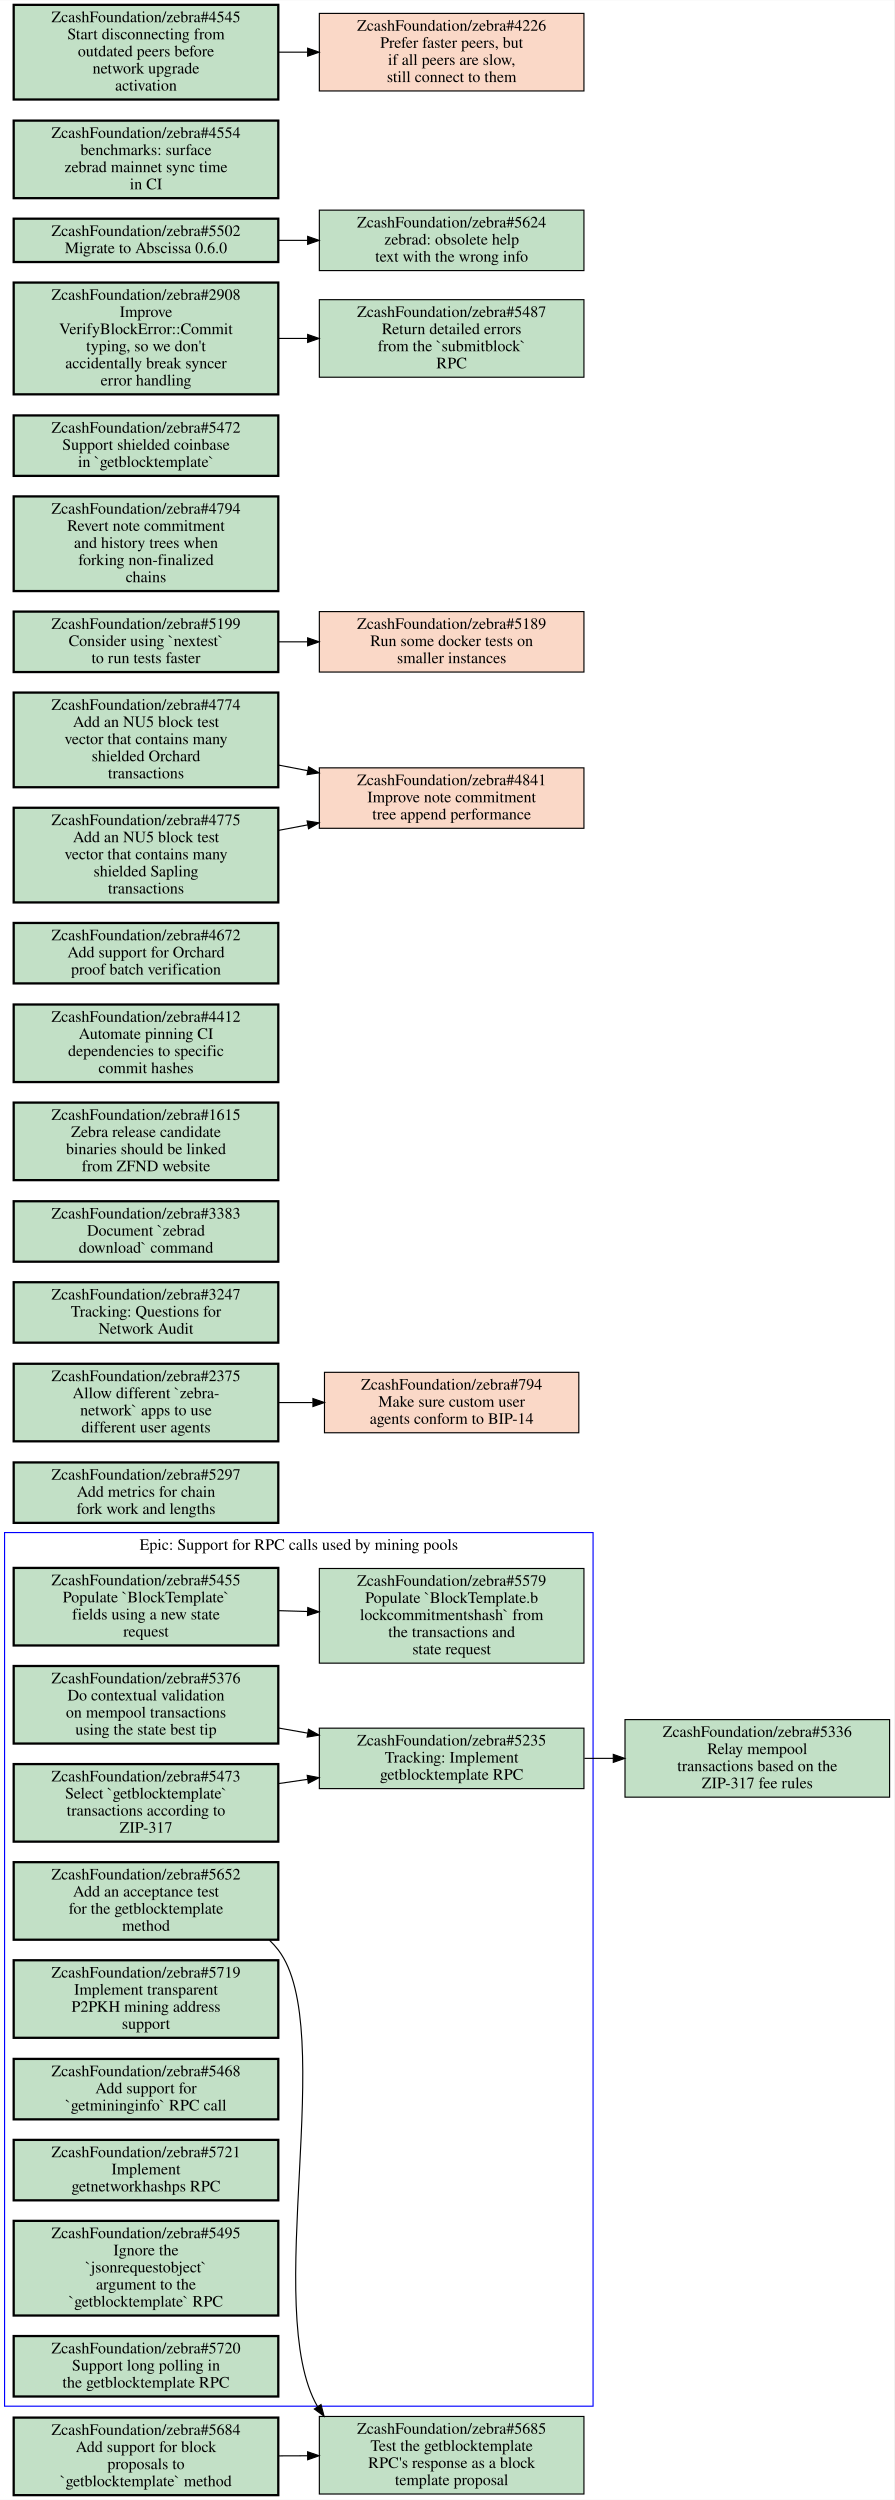
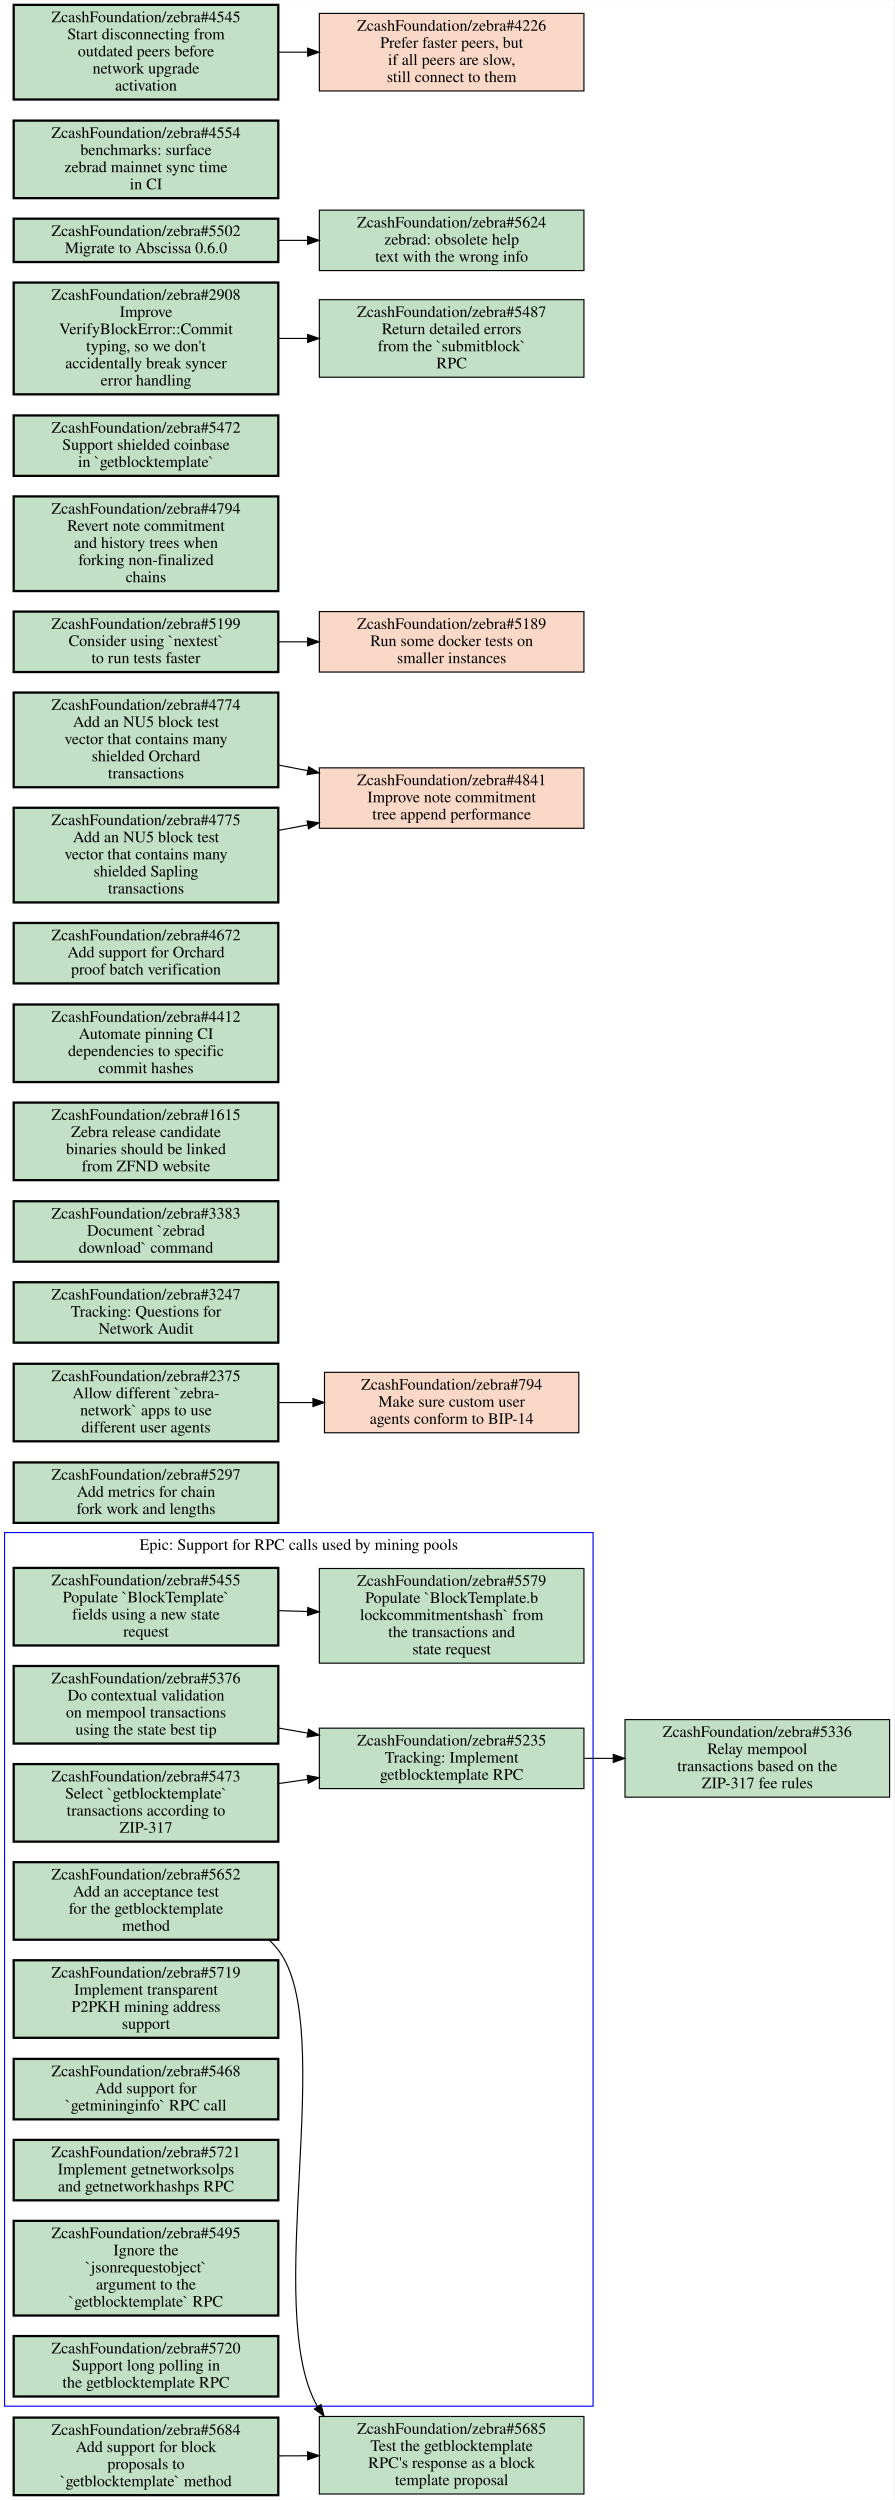
<svg xmlns="http://www.w3.org/2000/svg" xmlns:xlink="http://www.w3.org/1999/xlink" width="784pt" height="2192pt" viewBox="0.00 0.00 784.00 2191.50">
  <g id="graph0" class="graph" transform="scale(1 1) rotate(0) translate(4 2187.5)">
    <polygon fill="#ffffff" stroke="transparent" points="-4,4 -4,-2187.5 780,-2187.5 780,4 -4,4" />
    <g id="clust1" class="cluster">
      <polygon fill="none" stroke="#0000ff" points="0,-78 0,-844 516,-844 516,-78 0,-78" />
      <text text-anchor="middle" x="258" y="-828.8" font-family="Times,serif" font-size="14.00" fill="#000000">Epic: Support for RPC calls used by mining pools</text>
    </g>
    <g id="node1" class="node open">
      <g id="a_node1">
        <a xlink:href="https://github.com/ZcashFoundation/zebra/issues/5235" xlink:title="ZcashFoundation/zebra#5235&#10;Tracking: Implement&#10;getblocktemplate RPC" target="_blank">
          <polygon fill="#c2e0c6" stroke="#000000" points="508,-672.5 276,-672.5 276,-619.5 508,-619.5 508,-672.5" />
          <text text-anchor="middle" x="392" y="-657.3" font-family="Times,serif" font-size="14.00" fill="#000000">ZcashFoundation/zebra#5235</text>
          <text text-anchor="middle" x="392" y="-642.3" font-family="Times,serif" font-size="14.00" fill="#000000">Tracking: Implement</text>
          <text text-anchor="middle" x="392" y="-627.3" font-family="Times,serif" font-size="14.00" fill="#000000">getblocktemplate RPC</text>
        </a>
      </g>
    </g>
    <g id="node12" class="node open">
      <g id="a_node12">
        <a xlink:href="https://github.com/ZcashFoundation/zebra/issues/5336" xlink:title="ZcashFoundation/zebra#5336&#10;Relay mempool&#10;transactions based on the&#10;ZIP-317 fee rules" target="_blank">
          <polygon fill="#c2e0c6" stroke="#000000" points="776,-680 544,-680 544,-612 776,-612 776,-680" />
          <text text-anchor="middle" x="660" y="-664.8" font-family="Times,serif" font-size="14.00" fill="#000000">ZcashFoundation/zebra#5336</text>
          <text text-anchor="middle" x="660" y="-649.8" font-family="Times,serif" font-size="14.00" fill="#000000">Relay mempool</text>
          <text text-anchor="middle" x="660" y="-634.8" font-family="Times,serif" font-size="14.00" fill="#000000">transactions based on the</text>
          <text text-anchor="middle" x="660" y="-619.8" font-family="Times,serif" font-size="14.00" fill="#000000">ZIP-317 fee rules</text>
        </a>
      </g>
    </g>
    <g id="edge4" class="edge">
      <path fill="none" stroke="#000000" d="M508.38,-646C516.71,-646 525.14,-646 533.53,-646" />
      <polygon fill="#000000" stroke="#000000" points="533.74,-649.5 543.74,-646 533.74,-642.5 533.74,-649.5" />
    </g>
    <g id="node2" class="node open">
      <g id="a_node2">
        <a xlink:href="https://github.com/ZcashFoundation/zebra/issues/5376" xlink:title="ZcashFoundation/zebra#5376&#10;Do contextual validation&#10;on mempool transactions&#10;using the state best tip" target="_blank">
          <polygon fill="#c2e0c6" stroke="#000000" stroke-width="2" points="240,-727 8,-727 8,-659 240,-659 240,-727" />
          <text text-anchor="middle" x="124" y="-711.8" font-family="Times,serif" font-size="14.00" fill="#000000">ZcashFoundation/zebra#5376</text>
          <text text-anchor="middle" x="124" y="-696.8" font-family="Times,serif" font-size="14.00" fill="#000000">Do contextual validation</text>
          <text text-anchor="middle" x="124" y="-681.8" font-family="Times,serif" font-size="14.00" fill="#000000">on mempool transactions</text>
          <text text-anchor="middle" x="124" y="-666.8" font-family="Times,serif" font-size="14.00" fill="#000000">using the state best tip</text>
        </a>
      </g>
    </g>
    <g id="edge1" class="edge">
      <path fill="none" stroke="#000000" d="M240.38,-672.59C248.81,-671.11 257.33,-669.62 265.81,-668.13" />
      <polygon fill="#000000" stroke="#000000" points="266.494,-671.563 275.74,-666.39 265.286,-664.669 266.494,-671.563" />
    </g>
    <g id="node3" class="node open">
      <g id="a_node3">
        <a xlink:href="https://github.com/ZcashFoundation/zebra/issues/5455" xlink:title="ZcashFoundation/zebra#5455&#10;Populate `BlockTemplate`&#10;fields using a new state&#10;request" target="_blank">
          <polygon fill="#c2e0c6" stroke="#000000" stroke-width="2" points="240,-813 8,-813 8,-745 240,-745 240,-813" />
          <text text-anchor="middle" x="124" y="-797.8" font-family="Times,serif" font-size="14.00" fill="#000000">ZcashFoundation/zebra#5455</text>
          <text text-anchor="middle" x="124" y="-782.8" font-family="Times,serif" font-size="14.00" fill="#000000">Populate `BlockTemplate`</text>
          <text text-anchor="middle" x="124" y="-767.8" font-family="Times,serif" font-size="14.00" fill="#000000">fields using a new state</text>
          <text text-anchor="middle" x="124" y="-752.8" font-family="Times,serif" font-size="14.00" fill="#000000">request</text>
        </a>
      </g>
    </g>
    <g id="node4" class="node open">
      <g id="a_node4">
        <a xlink:href="https://github.com/ZcashFoundation/zebra/issues/5579" xlink:title="ZcashFoundation/zebra#5579&#10;Populate `BlockTemplate.b&#10;lockcommitmentshash` from&#10;the transactions and&#10;state request" target="_blank">
          <polygon fill="#c2e0c6" stroke="#000000" points="508,-812.5 276,-812.5 276,-729.5 508,-729.5 508,-812.5" />
          <text text-anchor="middle" x="392" y="-797.3" font-family="Times,serif" font-size="14.00" fill="#000000">ZcashFoundation/zebra#5579</text>
          <text text-anchor="middle" x="392" y="-782.3" font-family="Times,serif" font-size="14.00" fill="#000000">Populate `BlockTemplate.b</text>
          <text text-anchor="middle" x="392" y="-767.3" font-family="Times,serif" font-size="14.00" fill="#000000">lockcommitmentshash` from</text>
          <text text-anchor="middle" x="392" y="-752.3" font-family="Times,serif" font-size="14.00" fill="#000000">the transactions and</text>
          <text text-anchor="middle" x="392" y="-737.3" font-family="Times,serif" font-size="14.00" fill="#000000">state request</text>
        </a>
      </g>
    </g>
    <g id="edge2" class="edge">
      <path fill="none" stroke="#000000" d="M240.38,-775.53C248.71,-775.28 257.14,-775.03 265.53,-774.78" />
      <polygon fill="#000000" stroke="#000000" points="265.851,-778.272 275.74,-774.47 265.638,-771.275 265.851,-778.272" />
    </g>
    <g id="node5" class="node open">
      <g id="a_node5">
        <a xlink:href="https://github.com/ZcashFoundation/zebra/issues/5473" xlink:title="ZcashFoundation/zebra#5473&#10;Select `getblocktemplate`&#10;transactions according to&#10;ZIP-317" target="_blank">
          <polygon fill="#c2e0c6" stroke="#000000" stroke-width="2" points="240,-641 8,-641 8,-573 240,-573 240,-641" />
          <text text-anchor="middle" x="124" y="-625.8" font-family="Times,serif" font-size="14.00" fill="#000000">ZcashFoundation/zebra#5473</text>
          <text text-anchor="middle" x="124" y="-610.8" font-family="Times,serif" font-size="14.00" fill="#000000">Select `getblocktemplate`</text>
          <text text-anchor="middle" x="124" y="-595.8" font-family="Times,serif" font-size="14.00" fill="#000000">transactions according to</text>
          <text text-anchor="middle" x="124" y="-580.8" font-family="Times,serif" font-size="14.00" fill="#000000">ZIP-317</text>
        </a>
      </g>
    </g>
    <g id="edge3" class="edge">
      <path fill="none" stroke="#000000" d="M240.38,-623.94C248.81,-625.16 257.33,-626.4 265.81,-627.64" />
      <polygon fill="#000000" stroke="#000000" points="265.341,-631.109 275.74,-629.08 266.346,-624.181 265.341,-631.109" />
    </g>
    <g id="node6" class="node open">
      <g id="a_node6">
        <a xlink:href="https://github.com/ZcashFoundation/zebra/issues/5652" xlink:title="ZcashFoundation/zebra#5652&#10;Add an acceptance test&#10;for the getblocktemplate&#10;method" target="_blank">
          <polygon fill="#c2e0c6" stroke="#000000" stroke-width="2" points="240,-555 8,-555 8,-487 240,-487 240,-555" />
          <text text-anchor="middle" x="124" y="-539.8" font-family="Times,serif" font-size="14.00" fill="#000000">ZcashFoundation/zebra#5652</text>
          <text text-anchor="middle" x="124" y="-524.8" font-family="Times,serif" font-size="14.00" fill="#000000">Add an acceptance test</text>
          <text text-anchor="middle" x="124" y="-509.8" font-family="Times,serif" font-size="14.00" fill="#000000">for the getblocktemplate</text>
          <text text-anchor="middle" x="124" y="-494.8" font-family="Times,serif" font-size="14.00" fill="#000000">method</text>
        </a>
      </g>
    </g>
    <g id="node13" class="node open">
      <g id="a_node13">
        <a xlink:href="https://github.com/ZcashFoundation/zebra/issues/5685" xlink:title="ZcashFoundation/zebra#5685&#10;Test the getblocktemplate&#10;RPC's response as a block&#10;template proposal" target="_blank">
          <polygon fill="#c2e0c6" stroke="#000000" points="508,-69 276,-69 276,-1 508,-1 508,-69" />
          <text text-anchor="middle" x="392" y="-53.8" font-family="Times,serif" font-size="14.00" fill="#000000">ZcashFoundation/zebra#5685</text>
          <text text-anchor="middle" x="392" y="-38.8" font-family="Times,serif" font-size="14.00" fill="#000000">Test the getblocktemplate</text>
          <text text-anchor="middle" x="392" y="-23.8" font-family="Times,serif" font-size="14.00" fill="#000000">RPC's response as a block</text>
          <text text-anchor="middle" x="392" y="-8.8" font-family="Times,serif" font-size="14.00" fill="#000000">template proposal</text>
        </a>
      </g>
    </g>
    <g id="edge5" class="edge">
      <path fill="none" stroke="#000000" d="M232.27,-486.57C235.06,-483.92 237.65,-481.07 240,-478 292.85,-408.82 225.14,-162.44 274.47,-77.591" />
      <polygon fill="#000000" stroke="#000000" points="277.442,-79.444 280.16,-69.204 271.649,-75.514 277.442,-79.444" />
    </g>
    <g id="node7" class="node open">
      <g id="a_node7">
        <a xlink:href="https://github.com/ZcashFoundation/zebra/issues/5719" xlink:title="ZcashFoundation/zebra#5719&#10;Implement transparent&#10;P2PKH mining address&#10;support" target="_blank">
          <polygon fill="#c2e0c6" stroke="#000000" stroke-width="2" points="240,-469 8,-469 8,-401 240,-401 240,-469" />
          <text text-anchor="middle" x="124" y="-453.8" font-family="Times,serif" font-size="14.00" fill="#000000">ZcashFoundation/zebra#5719</text>
          <text text-anchor="middle" x="124" y="-438.8" font-family="Times,serif" font-size="14.00" fill="#000000">Implement transparent</text>
          <text text-anchor="middle" x="124" y="-423.8" font-family="Times,serif" font-size="14.00" fill="#000000">P2PKH mining address</text>
          <text text-anchor="middle" x="124" y="-408.8" font-family="Times,serif" font-size="14.00" fill="#000000">support</text>
        </a>
      </g>
    </g>
    <g id="node8" class="node open">
      <g id="a_node8">
        <a xlink:href="https://github.com/ZcashFoundation/zebra/issues/5468" xlink:title="ZcashFoundation/zebra#5468&#10;Add support for&#10;`getmininginfo` RPC call" target="_blank">
          <polygon fill="#c2e0c6" stroke="#000000" stroke-width="2" points="240,-382.5 8,-382.5 8,-329.5 240,-329.5 240,-382.5" />
          <text text-anchor="middle" x="124" y="-367.3" font-family="Times,serif" font-size="14.00" fill="#000000">ZcashFoundation/zebra#5468</text>
          <text text-anchor="middle" x="124" y="-352.3" font-family="Times,serif" font-size="14.00" fill="#000000">Add support for</text>
          <text text-anchor="middle" x="124" y="-337.3" font-family="Times,serif" font-size="14.00" fill="#000000">`getmininginfo` RPC call</text>
        </a>
      </g>
    </g>
    <g id="node9" class="node open">
      <g id="a_node9">
-         <a xlink:href="https://github.com/ZcashFoundation/zebra/issues/5721" xlink:title="ZcashFoundation/zebra#5721&#10;Implement&#10;getnetworkhashps RPC" target="_blank">
+         <a xlink:href="https://github.com/ZcashFoundation/zebra/issues/5721" xlink:title="ZcashFoundation/zebra#5721&#10;Implement getnetworksolps&#10;and getnetworkhashps RPC" target="_blank">
          <polygon fill="#c2e0c6" stroke="#000000" stroke-width="2" points="240,-311.5 8,-311.5 8,-258.5 240,-258.5 240,-311.5" />
          <text text-anchor="middle" x="124" y="-296.3" font-family="Times,serif" font-size="14.00" fill="#000000">ZcashFoundation/zebra#5721</text>
-           <text text-anchor="middle" x="124" y="-281.3" font-family="Times,serif" font-size="14.00" fill="#000000">Implement</text>
-           <text text-anchor="middle" x="124" y="-266.3" font-family="Times,serif" font-size="14.00" fill="#000000">getnetworkhashps RPC</text>
+           <text text-anchor="middle" x="124" y="-281.3" font-family="Times,serif" font-size="14.00" fill="#000000">Implement getnetworksolps</text>
+           <text text-anchor="middle" x="124" y="-266.3" font-family="Times,serif" font-size="14.00" fill="#000000">and getnetworkhashps RPC</text>
        </a>
      </g>
    </g>
    <g id="node10" class="node open">
      <g id="a_node10">
        <a xlink:href="https://github.com/ZcashFoundation/zebra/issues/5495" xlink:title="ZcashFoundation/zebra#5495&#10;Ignore the&#10;`jsonrequestobject`&#10;argument to the&#10;`getblocktemplate` RPC" target="_blank">
          <polygon fill="#c2e0c6" stroke="#000000" stroke-width="2" points="240,-240.5 8,-240.5 8,-157.5 240,-157.5 240,-240.5" />
          <text text-anchor="middle" x="124" y="-225.3" font-family="Times,serif" font-size="14.00" fill="#000000">ZcashFoundation/zebra#5495</text>
          <text text-anchor="middle" x="124" y="-210.3" font-family="Times,serif" font-size="14.00" fill="#000000">Ignore the</text>
          <text text-anchor="middle" x="124" y="-195.3" font-family="Times,serif" font-size="14.00" fill="#000000">`jsonrequestobject`</text>
          <text text-anchor="middle" x="124" y="-180.3" font-family="Times,serif" font-size="14.00" fill="#000000">argument to the</text>
          <text text-anchor="middle" x="124" y="-165.3" font-family="Times,serif" font-size="14.00" fill="#000000">`getblocktemplate` RPC</text>
        </a>
      </g>
    </g>
    <g id="node11" class="node open">
      <g id="a_node11">
        <a xlink:href="https://github.com/ZcashFoundation/zebra/issues/5720" xlink:title="ZcashFoundation/zebra#5720&#10;Support long polling in&#10;the getblocktemplate RPC" target="_blank">
          <polygon fill="#c2e0c6" stroke="#000000" stroke-width="2" points="240,-139.5 8,-139.5 8,-86.5 240,-86.5 240,-139.5" />
          <text text-anchor="middle" x="124" y="-124.3" font-family="Times,serif" font-size="14.00" fill="#000000">ZcashFoundation/zebra#5720</text>
          <text text-anchor="middle" x="124" y="-109.3" font-family="Times,serif" font-size="14.00" fill="#000000">Support long polling in</text>
          <text text-anchor="middle" x="124" y="-94.3" font-family="Times,serif" font-size="14.00" fill="#000000">the getblocktemplate RPC</text>
        </a>
      </g>
    </g>
    <g id="node14" class="node open">
      <g id="a_node14">
        <a xlink:href="https://github.com/ZcashFoundation/zebra/issues/5297" xlink:title="ZcashFoundation/zebra#5297&#10;Add metrics for chain&#10;fork work and lengths" target="_blank">
          <polygon fill="#c2e0c6" stroke="#000000" stroke-width="2" points="240,-905.5 8,-905.5 8,-852.5 240,-852.5 240,-905.5" />
          <text text-anchor="middle" x="124" y="-890.3" font-family="Times,serif" font-size="14.00" fill="#000000">ZcashFoundation/zebra#5297</text>
          <text text-anchor="middle" x="124" y="-875.3" font-family="Times,serif" font-size="14.00" fill="#000000">Add metrics for chain</text>
          <text text-anchor="middle" x="124" y="-860.3" font-family="Times,serif" font-size="14.00" fill="#000000">fork work and lengths</text>
        </a>
      </g>
    </g>
    <g id="node15" class="node open">
      <g id="a_node15">
        <a xlink:href="https://github.com/ZcashFoundation/zebra/issues/2375" xlink:title="ZcashFoundation/zebra#2375&#10;Allow different `zebra-&#10;network` apps to use&#10;different user agents" target="_blank">
          <polygon fill="#c2e0c6" stroke="#000000" stroke-width="2" points="240,-992 8,-992 8,-924 240,-924 240,-992" />
          <text text-anchor="middle" x="124" y="-976.8" font-family="Times,serif" font-size="14.00" fill="#000000">ZcashFoundation/zebra#2375</text>
          <text text-anchor="middle" x="124" y="-961.8" font-family="Times,serif" font-size="14.00" fill="#000000">Allow different `zebra-</text>
          <text text-anchor="middle" x="124" y="-946.8" font-family="Times,serif" font-size="14.00" fill="#000000">network` apps to use</text>
          <text text-anchor="middle" x="124" y="-931.8" font-family="Times,serif" font-size="14.00" fill="#000000">different user agents</text>
        </a>
      </g>
    </g>
    <g id="node16" class="node closed">
      <g id="a_node16">
        <a xlink:href="https://github.com/ZcashFoundation/zebra/issues/794" xlink:title="ZcashFoundation/zebra#794&#10;Make sure custom user&#10;agents conform to BIP-14" target="_blank">
          <polygon fill="#fad8c7" stroke="#000000" points="503.5,-984.5 280.5,-984.5 280.5,-931.5 503.5,-931.5 503.5,-984.5" />
          <text text-anchor="middle" x="392" y="-969.3" font-family="Times,serif" font-size="14.00" fill="#000000">ZcashFoundation/zebra#794</text>
          <text text-anchor="middle" x="392" y="-954.3" font-family="Times,serif" font-size="14.00" fill="#000000">Make sure custom user</text>
          <text text-anchor="middle" x="392" y="-939.3" font-family="Times,serif" font-size="14.00" fill="#000000">agents conform to BIP-14</text>
        </a>
      </g>
    </g>
    <g id="edge6" class="edge">
      <path fill="none" stroke="#000000" d="M240.38,-958C250.23,-958 260.22,-958 270.11,-958" />
      <polygon fill="#000000" stroke="#000000" points="270.39,-961.5 280.39,-958 270.39,-954.5 270.39,-961.5" />
    </g>
    <g id="node17" class="node open">
      <g id="a_node17">
        <a xlink:href="https://github.com/ZcashFoundation/zebra/issues/3247" xlink:title="ZcashFoundation/zebra#3247&#10;Tracking: Questions for&#10;Network Audit" target="_blank">
          <polygon fill="#c2e0c6" stroke="#000000" stroke-width="2" points="240,-1063.5 8,-1063.5 8,-1010.5 240,-1010.5 240,-1063.5" />
          <text text-anchor="middle" x="124" y="-1048.3" font-family="Times,serif" font-size="14.00" fill="#000000">ZcashFoundation/zebra#3247</text>
          <text text-anchor="middle" x="124" y="-1033.3" font-family="Times,serif" font-size="14.00" fill="#000000">Tracking: Questions for</text>
          <text text-anchor="middle" x="124" y="-1018.3" font-family="Times,serif" font-size="14.00" fill="#000000">Network Audit</text>
        </a>
      </g>
    </g>
    <g id="node18" class="node open">
      <g id="a_node18">
        <a xlink:href="https://github.com/ZcashFoundation/zebra/issues/3383" xlink:title="ZcashFoundation/zebra#3383&#10;Document `zebrad&#10;download` command" target="_blank">
          <polygon fill="#c2e0c6" stroke="#000000" stroke-width="2" points="240,-1134.5 8,-1134.5 8,-1081.5 240,-1081.5 240,-1134.5" />
          <text text-anchor="middle" x="124" y="-1119.3" font-family="Times,serif" font-size="14.00" fill="#000000">ZcashFoundation/zebra#3383</text>
          <text text-anchor="middle" x="124" y="-1104.3" font-family="Times,serif" font-size="14.00" fill="#000000">Document `zebrad</text>
          <text text-anchor="middle" x="124" y="-1089.3" font-family="Times,serif" font-size="14.00" fill="#000000">download` command</text>
        </a>
      </g>
    </g>
    <g id="node19" class="node open">
      <g id="a_node19">
        <a xlink:href="https://github.com/ZcashFoundation/zebra/issues/1615" xlink:title="ZcashFoundation/zebra#1615&#10;Zebra release candidate&#10;binaries should be linked&#10;from ZFND website" target="_blank">
          <polygon fill="#c2e0c6" stroke="#000000" stroke-width="2" points="240,-1221 8,-1221 8,-1153 240,-1153 240,-1221" />
          <text text-anchor="middle" x="124" y="-1205.8" font-family="Times,serif" font-size="14.00" fill="#000000">ZcashFoundation/zebra#1615</text>
          <text text-anchor="middle" x="124" y="-1190.8" font-family="Times,serif" font-size="14.00" fill="#000000">Zebra release candidate</text>
          <text text-anchor="middle" x="124" y="-1175.8" font-family="Times,serif" font-size="14.00" fill="#000000">binaries should be linked</text>
          <text text-anchor="middle" x="124" y="-1160.8" font-family="Times,serif" font-size="14.00" fill="#000000">from ZFND website</text>
        </a>
      </g>
    </g>
    <g id="node20" class="node open">
      <g id="a_node20">
        <a xlink:href="https://github.com/ZcashFoundation/zebra/issues/4412" xlink:title="ZcashFoundation/zebra#4412&#10;Automate pinning CI&#10;dependencies to specific&#10;commit hashes" target="_blank">
          <polygon fill="#c2e0c6" stroke="#000000" stroke-width="2" points="240,-1307 8,-1307 8,-1239 240,-1239 240,-1307" />
          <text text-anchor="middle" x="124" y="-1291.8" font-family="Times,serif" font-size="14.00" fill="#000000">ZcashFoundation/zebra#4412</text>
          <text text-anchor="middle" x="124" y="-1276.8" font-family="Times,serif" font-size="14.00" fill="#000000">Automate pinning CI</text>
          <text text-anchor="middle" x="124" y="-1261.8" font-family="Times,serif" font-size="14.00" fill="#000000">dependencies to specific</text>
          <text text-anchor="middle" x="124" y="-1246.8" font-family="Times,serif" font-size="14.00" fill="#000000">commit hashes</text>
        </a>
      </g>
    </g>
    <g id="node21" class="node open">
      <g id="a_node21">
        <a xlink:href="https://github.com/ZcashFoundation/zebra/issues/4672" xlink:title="ZcashFoundation/zebra#4672&#10;Add support for Orchard&#10;proof batch verification" target="_blank">
          <polygon fill="#c2e0c6" stroke="#000000" stroke-width="2" points="240,-1378.5 8,-1378.5 8,-1325.5 240,-1325.5 240,-1378.5" />
          <text text-anchor="middle" x="124" y="-1363.3" font-family="Times,serif" font-size="14.00" fill="#000000">ZcashFoundation/zebra#4672</text>
          <text text-anchor="middle" x="124" y="-1348.3" font-family="Times,serif" font-size="14.00" fill="#000000">Add support for Orchard</text>
          <text text-anchor="middle" x="124" y="-1333.3" font-family="Times,serif" font-size="14.00" fill="#000000">proof batch verification</text>
        </a>
      </g>
    </g>
    <g id="node22" class="node closed">
      <g id="a_node22">
        <a xlink:href="https://github.com/ZcashFoundation/zebra/issues/4841" xlink:title="ZcashFoundation/zebra#4841&#10;Improve note commitment&#10;tree append performance" target="_blank">
          <polygon fill="#fad8c7" stroke="#000000" points="508,-1514.5 276,-1514.5 276,-1461.5 508,-1461.5 508,-1514.5" />
          <text text-anchor="middle" x="392" y="-1499.3" font-family="Times,serif" font-size="14.00" fill="#000000">ZcashFoundation/zebra#4841</text>
          <text text-anchor="middle" x="392" y="-1484.3" font-family="Times,serif" font-size="14.00" fill="#000000">Improve note commitment</text>
          <text text-anchor="middle" x="392" y="-1469.3" font-family="Times,serif" font-size="14.00" fill="#000000">tree append performance</text>
        </a>
      </g>
    </g>
    <g id="node23" class="node closed">
      <g id="a_node23">
        <a xlink:href="https://github.com/ZcashFoundation/zebra/issues/5189" xlink:title="ZcashFoundation/zebra#5189&#10;Run some docker tests on&#10;smaller instances" target="_blank">
          <polygon fill="#fad8c7" stroke="#000000" points="508,-1651.5 276,-1651.5 276,-1598.5 508,-1598.5 508,-1651.5" />
          <text text-anchor="middle" x="392" y="-1636.3" font-family="Times,serif" font-size="14.00" fill="#000000">ZcashFoundation/zebra#5189</text>
          <text text-anchor="middle" x="392" y="-1621.3" font-family="Times,serif" font-size="14.00" fill="#000000">Run some docker tests on</text>
          <text text-anchor="middle" x="392" y="-1606.3" font-family="Times,serif" font-size="14.00" fill="#000000">smaller instances</text>
        </a>
      </g>
    </g>
    <g id="node24" class="node open">
      <g id="a_node24">
        <a xlink:href="https://github.com/ZcashFoundation/zebra/issues/4794" xlink:title="ZcashFoundation/zebra#4794&#10;Revert note commitment&#10;and history trees when&#10;forking non-finalized&#10;chains" target="_blank">
          <polygon fill="#c2e0c6" stroke="#000000" stroke-width="2" points="240,-1752.5 8,-1752.5 8,-1669.5 240,-1669.5 240,-1752.5" />
          <text text-anchor="middle" x="124" y="-1737.3" font-family="Times,serif" font-size="14.00" fill="#000000">ZcashFoundation/zebra#4794</text>
          <text text-anchor="middle" x="124" y="-1722.3" font-family="Times,serif" font-size="14.00" fill="#000000">Revert note commitment</text>
          <text text-anchor="middle" x="124" y="-1707.3" font-family="Times,serif" font-size="14.00" fill="#000000">and history trees when</text>
          <text text-anchor="middle" x="124" y="-1692.3" font-family="Times,serif" font-size="14.00" fill="#000000">forking non-finalized</text>
          <text text-anchor="middle" x="124" y="-1677.3" font-family="Times,serif" font-size="14.00" fill="#000000">chains</text>
        </a>
      </g>
    </g>
    <g id="node25" class="node open">
      <g id="a_node25">
        <a xlink:href="https://github.com/ZcashFoundation/zebra/issues/5472" xlink:title="ZcashFoundation/zebra#5472&#10;Support shielded coinbase&#10;in `getblocktemplate`" target="_blank">
          <polygon fill="#c2e0c6" stroke="#000000" stroke-width="2" points="240,-1823.5 8,-1823.5 8,-1770.5 240,-1770.5 240,-1823.5" />
          <text text-anchor="middle" x="124" y="-1808.3" font-family="Times,serif" font-size="14.00" fill="#000000">ZcashFoundation/zebra#5472</text>
          <text text-anchor="middle" x="124" y="-1793.3" font-family="Times,serif" font-size="14.00" fill="#000000">Support shielded coinbase</text>
          <text text-anchor="middle" x="124" y="-1778.3" font-family="Times,serif" font-size="14.00" fill="#000000">in `getblocktemplate`</text>
        </a>
      </g>
    </g>
    <g id="node26" class="node open">
      <g id="a_node26">
        <a xlink:href="https://github.com/ZcashFoundation/zebra/issues/2908" xlink:title="ZcashFoundation/zebra#2908&#10;Improve&#10;VerifyBlockError::Commit&#10;typing, so we don't&#10;accidentally break syncer&#10;error handling" target="_blank">
          <polygon fill="#c2e0c6" stroke="#000000" stroke-width="2" points="240,-1940 8,-1940 8,-1842 240,-1842 240,-1940" />
          <text text-anchor="middle" x="124" y="-1924.8" font-family="Times,serif" font-size="14.00" fill="#000000">ZcashFoundation/zebra#2908</text>
          <text text-anchor="middle" x="124" y="-1909.8" font-family="Times,serif" font-size="14.00" fill="#000000">Improve</text>
          <text text-anchor="middle" x="124" y="-1894.8" font-family="Times,serif" font-size="14.00" fill="#000000">VerifyBlockError::Commit</text>
          <text text-anchor="middle" x="124" y="-1879.8" font-family="Times,serif" font-size="14.00" fill="#000000">typing, so we don't</text>
          <text text-anchor="middle" x="124" y="-1864.8" font-family="Times,serif" font-size="14.00" fill="#000000">accidentally break syncer</text>
          <text text-anchor="middle" x="124" y="-1849.8" font-family="Times,serif" font-size="14.00" fill="#000000">error handling</text>
        </a>
      </g>
    </g>
    <g id="node27" class="node open">
      <g id="a_node27">
        <a xlink:href="https://github.com/ZcashFoundation/zebra/issues/5487" xlink:title="ZcashFoundation/zebra#5487&#10;Return detailed errors&#10;from the `submitblock`&#10;RPC" target="_blank">
          <polygon fill="#c2e0c6" stroke="#000000" points="508,-1925 276,-1925 276,-1857 508,-1857 508,-1925" />
          <text text-anchor="middle" x="392" y="-1909.8" font-family="Times,serif" font-size="14.00" fill="#000000">ZcashFoundation/zebra#5487</text>
          <text text-anchor="middle" x="392" y="-1894.8" font-family="Times,serif" font-size="14.00" fill="#000000">Return detailed errors</text>
          <text text-anchor="middle" x="392" y="-1879.8" font-family="Times,serif" font-size="14.00" fill="#000000">from the `submitblock`</text>
          <text text-anchor="middle" x="392" y="-1864.8" font-family="Times,serif" font-size="14.00" fill="#000000">RPC</text>
        </a>
      </g>
    </g>
    <g id="edge7" class="edge">
      <path fill="none" stroke="#000000" d="M240.38,-1891C248.71,-1891 257.14,-1891 265.53,-1891" />
      <polygon fill="#000000" stroke="#000000" points="265.74,-1894.5 275.74,-1891 265.74,-1887.5 265.74,-1894.5" />
    </g>
    <g id="node28" class="node open">
      <g id="a_node28">
        <a xlink:href="https://github.com/ZcashFoundation/zebra/issues/4774" xlink:title="ZcashFoundation/zebra#4774&#10;Add an NU5 block test&#10;vector that contains many&#10;shielded Orchard&#10;transactions" target="_blank">
          <polygon fill="#c2e0c6" stroke="#000000" stroke-width="2" points="240,-1580.5 8,-1580.5 8,-1497.5 240,-1497.5 240,-1580.5" />
          <text text-anchor="middle" x="124" y="-1565.3" font-family="Times,serif" font-size="14.00" fill="#000000">ZcashFoundation/zebra#4774</text>
          <text text-anchor="middle" x="124" y="-1550.3" font-family="Times,serif" font-size="14.00" fill="#000000">Add an NU5 block test</text>
          <text text-anchor="middle" x="124" y="-1535.3" font-family="Times,serif" font-size="14.00" fill="#000000">vector that contains many</text>
          <text text-anchor="middle" x="124" y="-1520.3" font-family="Times,serif" font-size="14.00" fill="#000000">shielded Orchard</text>
          <text text-anchor="middle" x="124" y="-1505.3" font-family="Times,serif" font-size="14.00" fill="#000000">transactions</text>
        </a>
      </g>
    </g>
    <g id="edge8" class="edge">
      <path fill="none" stroke="#000000" d="M240.38,-1516.9C248.81,-1515.2 257.33,-1513.6 265.81,-1512" />
      <polygon fill="#000000" stroke="#000000" points="266.576,-1515.417 275.74,-1510.1 265.26,-1508.542 266.576,-1515.417" />
    </g>
    <g id="node29" class="node open">
      <g id="a_node29">
        <a xlink:href="https://github.com/ZcashFoundation/zebra/issues/4775" xlink:title="ZcashFoundation/zebra#4775&#10;Add an NU5 block test&#10;vector that contains many&#10;shielded Sapling&#10;transactions" target="_blank">
          <polygon fill="#c2e0c6" stroke="#000000" stroke-width="2" points="240,-1479.5 8,-1479.5 8,-1396.5 240,-1396.5 240,-1479.5" />
          <text text-anchor="middle" x="124" y="-1464.3" font-family="Times,serif" font-size="14.00" fill="#000000">ZcashFoundation/zebra#4775</text>
          <text text-anchor="middle" x="124" y="-1449.3" font-family="Times,serif" font-size="14.00" fill="#000000">Add an NU5 block test</text>
          <text text-anchor="middle" x="124" y="-1434.3" font-family="Times,serif" font-size="14.00" fill="#000000">vector that contains many</text>
          <text text-anchor="middle" x="124" y="-1419.3" font-family="Times,serif" font-size="14.00" fill="#000000">shielded Sapling</text>
          <text text-anchor="middle" x="124" y="-1404.3" font-family="Times,serif" font-size="14.00" fill="#000000">transactions</text>
        </a>
      </g>
    </g>
    <g id="edge9" class="edge">
      <path fill="none" stroke="#000000" d="M240.38,-1459.7C248.81,-1461.3 257.33,-1462.9 265.81,-1464.5" />
      <polygon fill="#000000" stroke="#000000" points="265.276,-1467.96 275.74,-1466.3 266.525,-1461.072 265.276,-1467.96" />
    </g>
    <g id="node30" class="node open">
      <g id="a_node30">
        <a xlink:href="https://github.com/ZcashFoundation/zebra/issues/5502" xlink:title="ZcashFoundation/zebra#5502&#10;Migrate to Abscissa 0.6.0" target="_blank">
          <polygon fill="#c2e0c6" stroke="#000000" stroke-width="2" points="240,-1996 8,-1996 8,-1958 240,-1958 240,-1996" />
          <text text-anchor="middle" x="124" y="-1980.8" font-family="Times,serif" font-size="14.00" fill="#000000">ZcashFoundation/zebra#5502</text>
          <text text-anchor="middle" x="124" y="-1965.8" font-family="Times,serif" font-size="14.00" fill="#000000">Migrate to Abscissa 0.6.0</text>
        </a>
      </g>
    </g>
    <g id="node31" class="node open">
      <g id="a_node31">
        <a xlink:href="https://github.com/ZcashFoundation/zebra/issues/5624" xlink:title="ZcashFoundation/zebra#5624&#10;zebrad: obsolete help&#10;text with the wrong info" target="_blank">
          <polygon fill="#c2e0c6" stroke="#000000" points="508,-2003.5 276,-2003.5 276,-1950.5 508,-1950.5 508,-2003.5" />
          <text text-anchor="middle" x="392" y="-1988.3" font-family="Times,serif" font-size="14.00" fill="#000000">ZcashFoundation/zebra#5624</text>
          <text text-anchor="middle" x="392" y="-1973.3" font-family="Times,serif" font-size="14.00" fill="#000000">zebrad: obsolete help</text>
          <text text-anchor="middle" x="392" y="-1958.3" font-family="Times,serif" font-size="14.00" fill="#000000">text with the wrong info</text>
        </a>
      </g>
    </g>
    <g id="edge10" class="edge">
      <path fill="none" stroke="#000000" d="M240.38,-1977C248.71,-1977 257.14,-1977 265.53,-1977" />
      <polygon fill="#000000" stroke="#000000" points="265.74,-1980.5 275.74,-1977 265.74,-1973.5 265.74,-1980.5" />
    </g>
    <g id="node32" class="node open">
      <g id="a_node32">
        <a xlink:href="https://github.com/ZcashFoundation/zebra/issues/5199" xlink:title="ZcashFoundation/zebra#5199&#10;Consider using `nextest`&#10;to run tests faster" target="_blank">
          <polygon fill="#c2e0c6" stroke="#000000" stroke-width="2" points="240,-1651.5 8,-1651.5 8,-1598.5 240,-1598.5 240,-1651.5" />
          <text text-anchor="middle" x="124" y="-1636.3" font-family="Times,serif" font-size="14.00" fill="#000000">ZcashFoundation/zebra#5199</text>
          <text text-anchor="middle" x="124" y="-1621.3" font-family="Times,serif" font-size="14.00" fill="#000000">Consider using `nextest`</text>
          <text text-anchor="middle" x="124" y="-1606.3" font-family="Times,serif" font-size="14.00" fill="#000000">to run tests faster</text>
        </a>
      </g>
    </g>
    <g id="edge11" class="edge">
      <path fill="none" stroke="#000000" d="M240.38,-1625C248.71,-1625 257.14,-1625 265.53,-1625" />
      <polygon fill="#000000" stroke="#000000" points="265.74,-1628.5 275.74,-1625 265.74,-1621.5 265.74,-1628.5" />
    </g>
    <g id="node33" class="node open">
      <g id="a_node33">
        <a xlink:href="https://github.com/ZcashFoundation/zebra/issues/5684" xlink:title="ZcashFoundation/zebra#5684&#10;Add support for block&#10;proposals to&#10;`getblocktemplate` method" target="_blank">
          <polygon fill="#c2e0c6" stroke="#000000" stroke-width="2" points="240,-68 8,-68 8,0 240,0 240,-68" />
          <text text-anchor="middle" x="124" y="-52.8" font-family="Times,serif" font-size="14.00" fill="#000000">ZcashFoundation/zebra#5684</text>
          <text text-anchor="middle" x="124" y="-37.8" font-family="Times,serif" font-size="14.00" fill="#000000">Add support for block</text>
          <text text-anchor="middle" x="124" y="-22.8" font-family="Times,serif" font-size="14.00" fill="#000000">proposals to</text>
          <text text-anchor="middle" x="124" y="-7.8" font-family="Times,serif" font-size="14.00" fill="#000000">`getblocktemplate` method</text>
        </a>
      </g>
    </g>
    <g id="edge12" class="edge">
      <path fill="none" stroke="#000000" d="M240.38,-34.434C248.71,-34.465 257.14,-34.497 265.53,-34.528" />
      <polygon fill="#000000" stroke="#000000" points="265.727,-38.029 275.74,-34.566 265.753,-31.029 265.727,-38.029" />
    </g>
    <g id="node34" class="node open">
      <g id="a_node34">
        <a xlink:href="https://github.com/ZcashFoundation/zebra/issues/4554" xlink:title="ZcashFoundation/zebra#4554&#10;benchmarks: surface&#10;zebrad mainnet sync time&#10;in CI" target="_blank">
          <polygon fill="#c2e0c6" stroke="#000000" stroke-width="2" points="240,-2082 8,-2082 8,-2014 240,-2014 240,-2082" />
          <text text-anchor="middle" x="124" y="-2066.8" font-family="Times,serif" font-size="14.00" fill="#000000">ZcashFoundation/zebra#4554</text>
          <text text-anchor="middle" x="124" y="-2051.8" font-family="Times,serif" font-size="14.00" fill="#000000">benchmarks: surface</text>
          <text text-anchor="middle" x="124" y="-2036.8" font-family="Times,serif" font-size="14.00" fill="#000000">zebrad mainnet sync time</text>
          <text text-anchor="middle" x="124" y="-2021.8" font-family="Times,serif" font-size="14.00" fill="#000000">in CI</text>
        </a>
      </g>
    </g>
    <g id="node35" class="node open">
      <g id="a_node35">
        <a xlink:href="https://github.com/ZcashFoundation/zebra/issues/4545" xlink:title="ZcashFoundation/zebra#4545&#10;Start disconnecting from&#10;outdated peers before&#10;network upgrade&#10;activation" target="_blank">
          <polygon fill="#c2e0c6" stroke="#000000" stroke-width="2" points="240,-2183.5 8,-2183.5 8,-2100.5 240,-2100.5 240,-2183.5" />
          <text text-anchor="middle" x="124" y="-2168.3" font-family="Times,serif" font-size="14.00" fill="#000000">ZcashFoundation/zebra#4545</text>
          <text text-anchor="middle" x="124" y="-2153.3" font-family="Times,serif" font-size="14.00" fill="#000000">Start disconnecting from</text>
          <text text-anchor="middle" x="124" y="-2138.3" font-family="Times,serif" font-size="14.00" fill="#000000">outdated peers before</text>
          <text text-anchor="middle" x="124" y="-2123.3" font-family="Times,serif" font-size="14.00" fill="#000000">network upgrade</text>
          <text text-anchor="middle" x="124" y="-2108.3" font-family="Times,serif" font-size="14.00" fill="#000000">activation</text>
        </a>
      </g>
    </g>
    <g id="node36" class="node closed">
      <g id="a_node36">
        <a xlink:href="https://github.com/ZcashFoundation/zebra/issues/4226" xlink:title="ZcashFoundation/zebra#4226&#10;Prefer faster peers, but&#10;if all peers are slow,&#10;still connect to them" target="_blank">
          <polygon fill="#fad8c7" stroke="#000000" points="508,-2176 276,-2176 276,-2108 508,-2108 508,-2176" />
          <text text-anchor="middle" x="392" y="-2160.8" font-family="Times,serif" font-size="14.00" fill="#000000">ZcashFoundation/zebra#4226</text>
          <text text-anchor="middle" x="392" y="-2145.8" font-family="Times,serif" font-size="14.00" fill="#000000">Prefer faster peers, but</text>
          <text text-anchor="middle" x="392" y="-2130.8" font-family="Times,serif" font-size="14.00" fill="#000000">if all peers are slow,</text>
          <text text-anchor="middle" x="392" y="-2115.8" font-family="Times,serif" font-size="14.00" fill="#000000">still connect to them</text>
        </a>
      </g>
    </g>
    <g id="edge13" class="edge">
      <path fill="none" stroke="#000000" d="M240.38,-2142C248.71,-2142 257.14,-2142 265.53,-2142" />
      <polygon fill="#000000" stroke="#000000" points="265.74,-2145.5 275.74,-2142 265.74,-2138.5 265.74,-2145.5" />
    </g>
  </g>
</svg>
